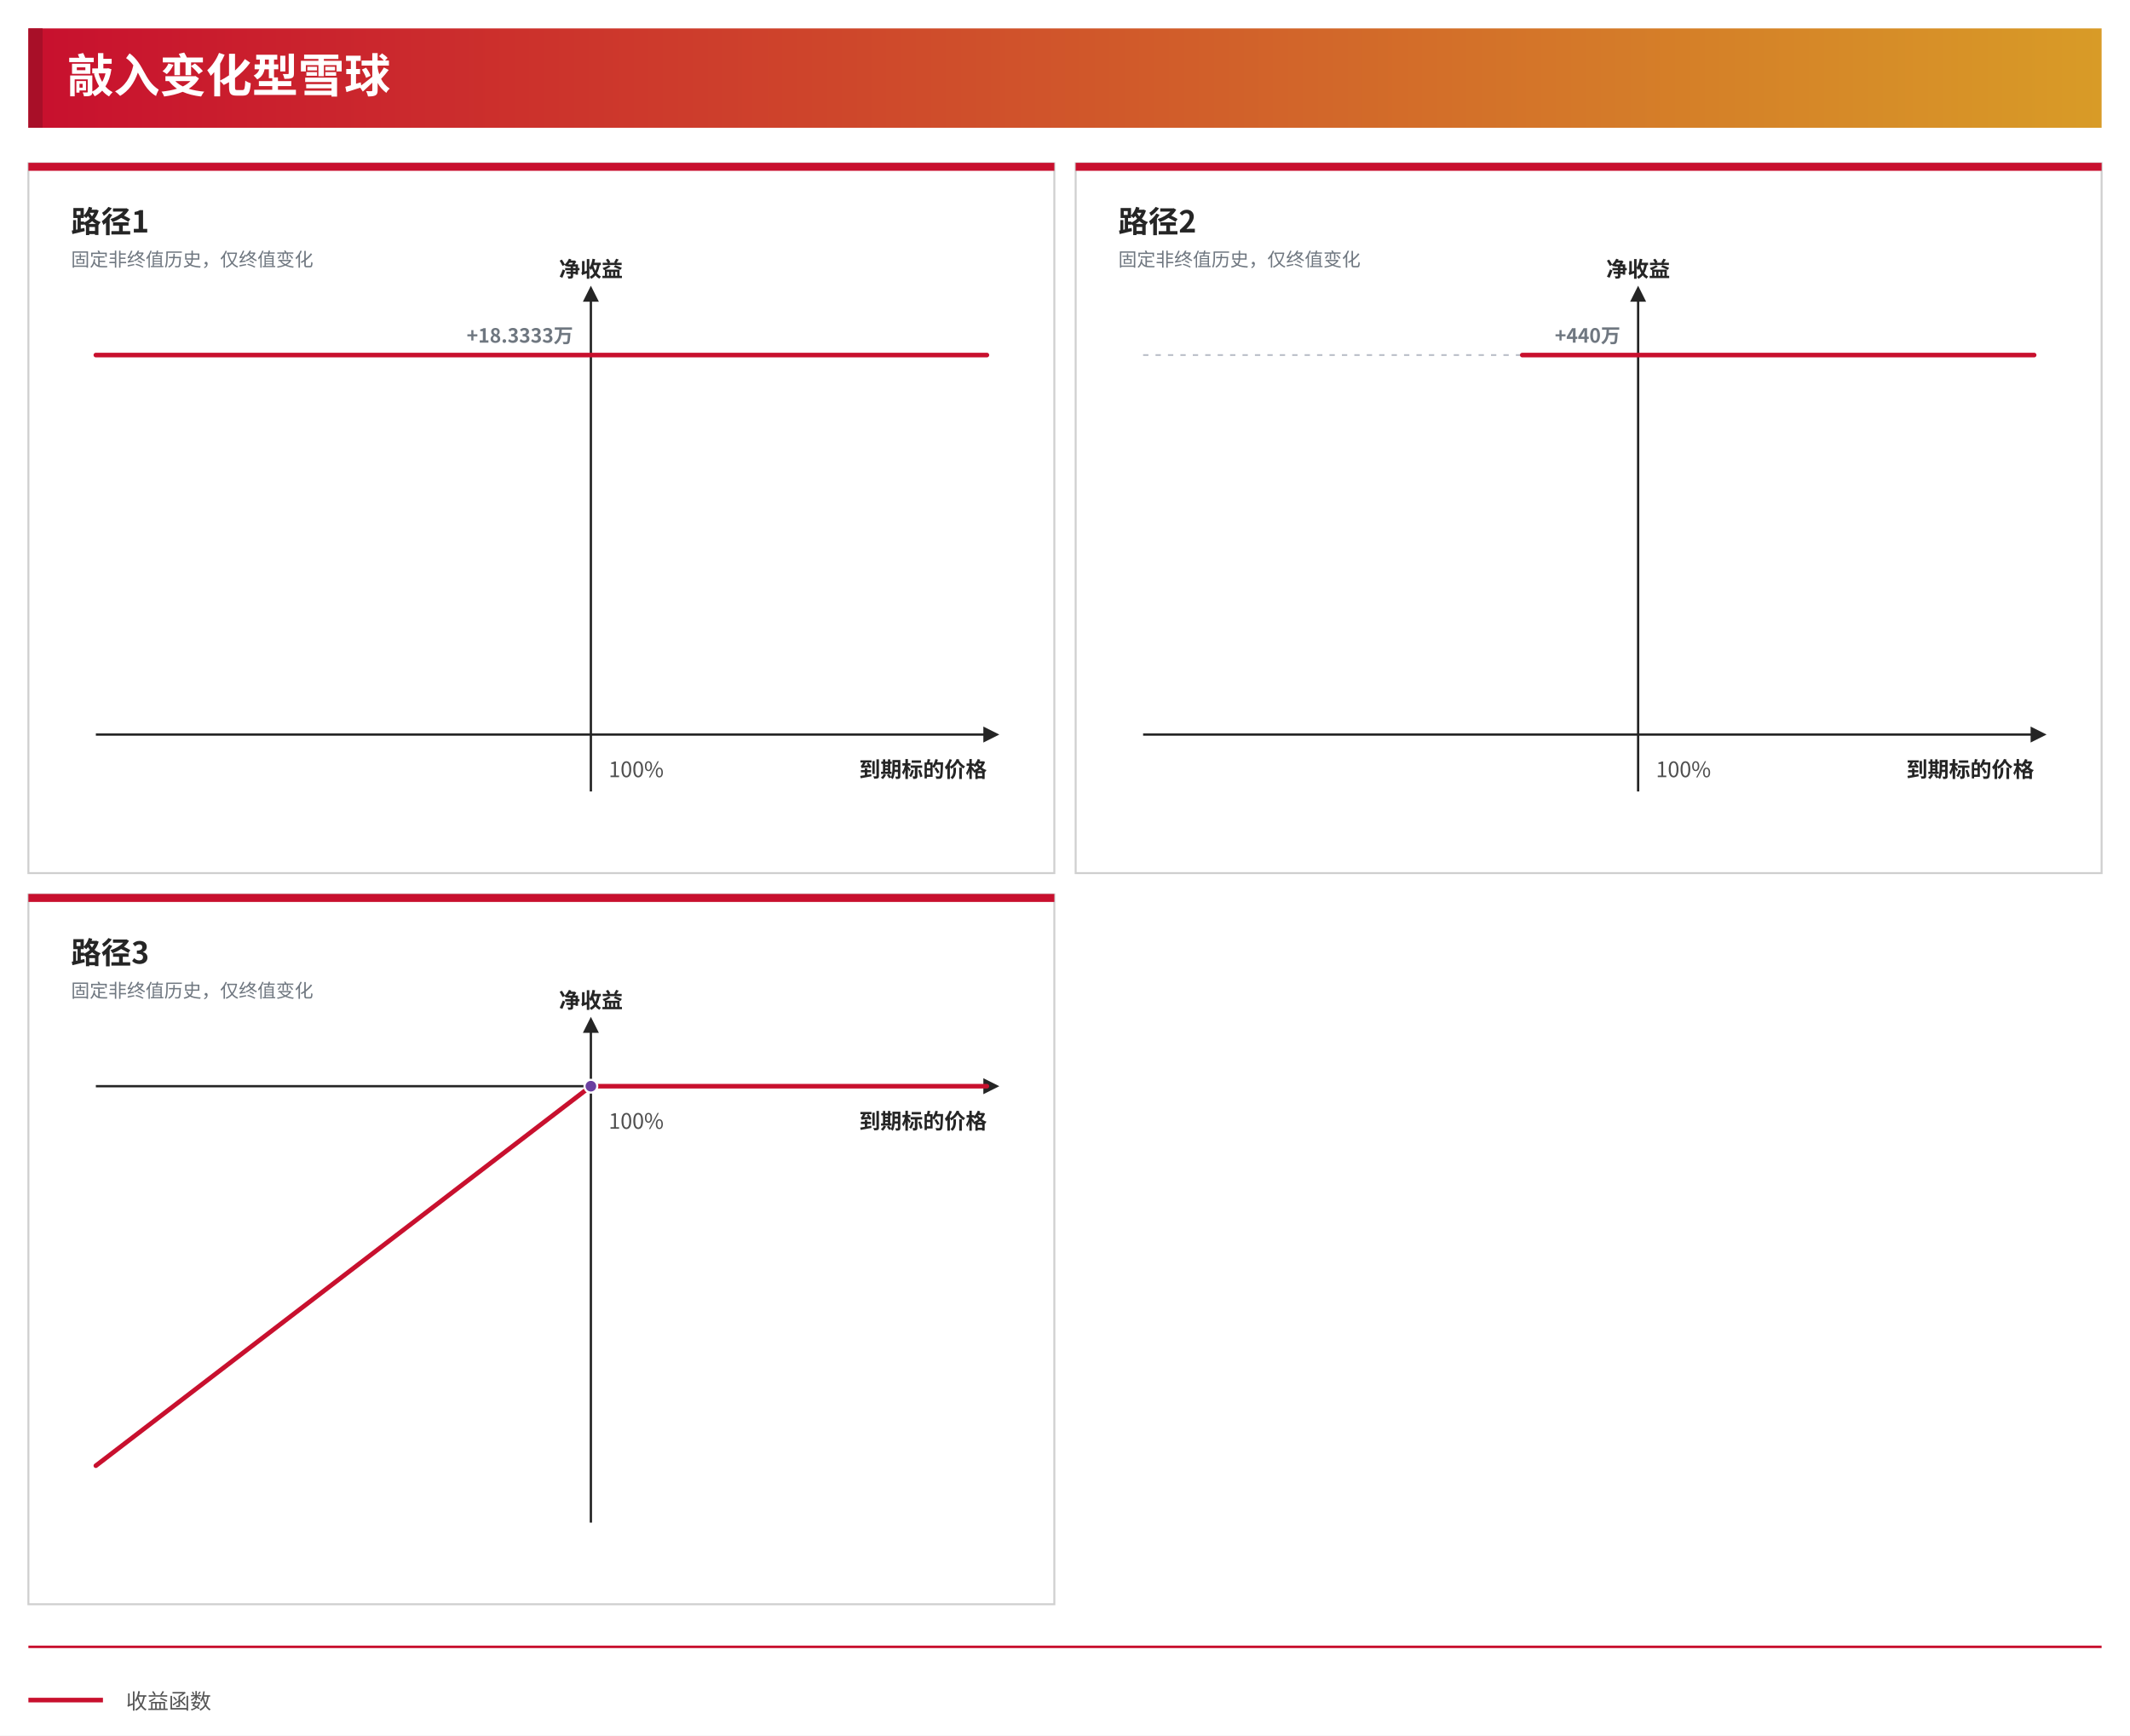
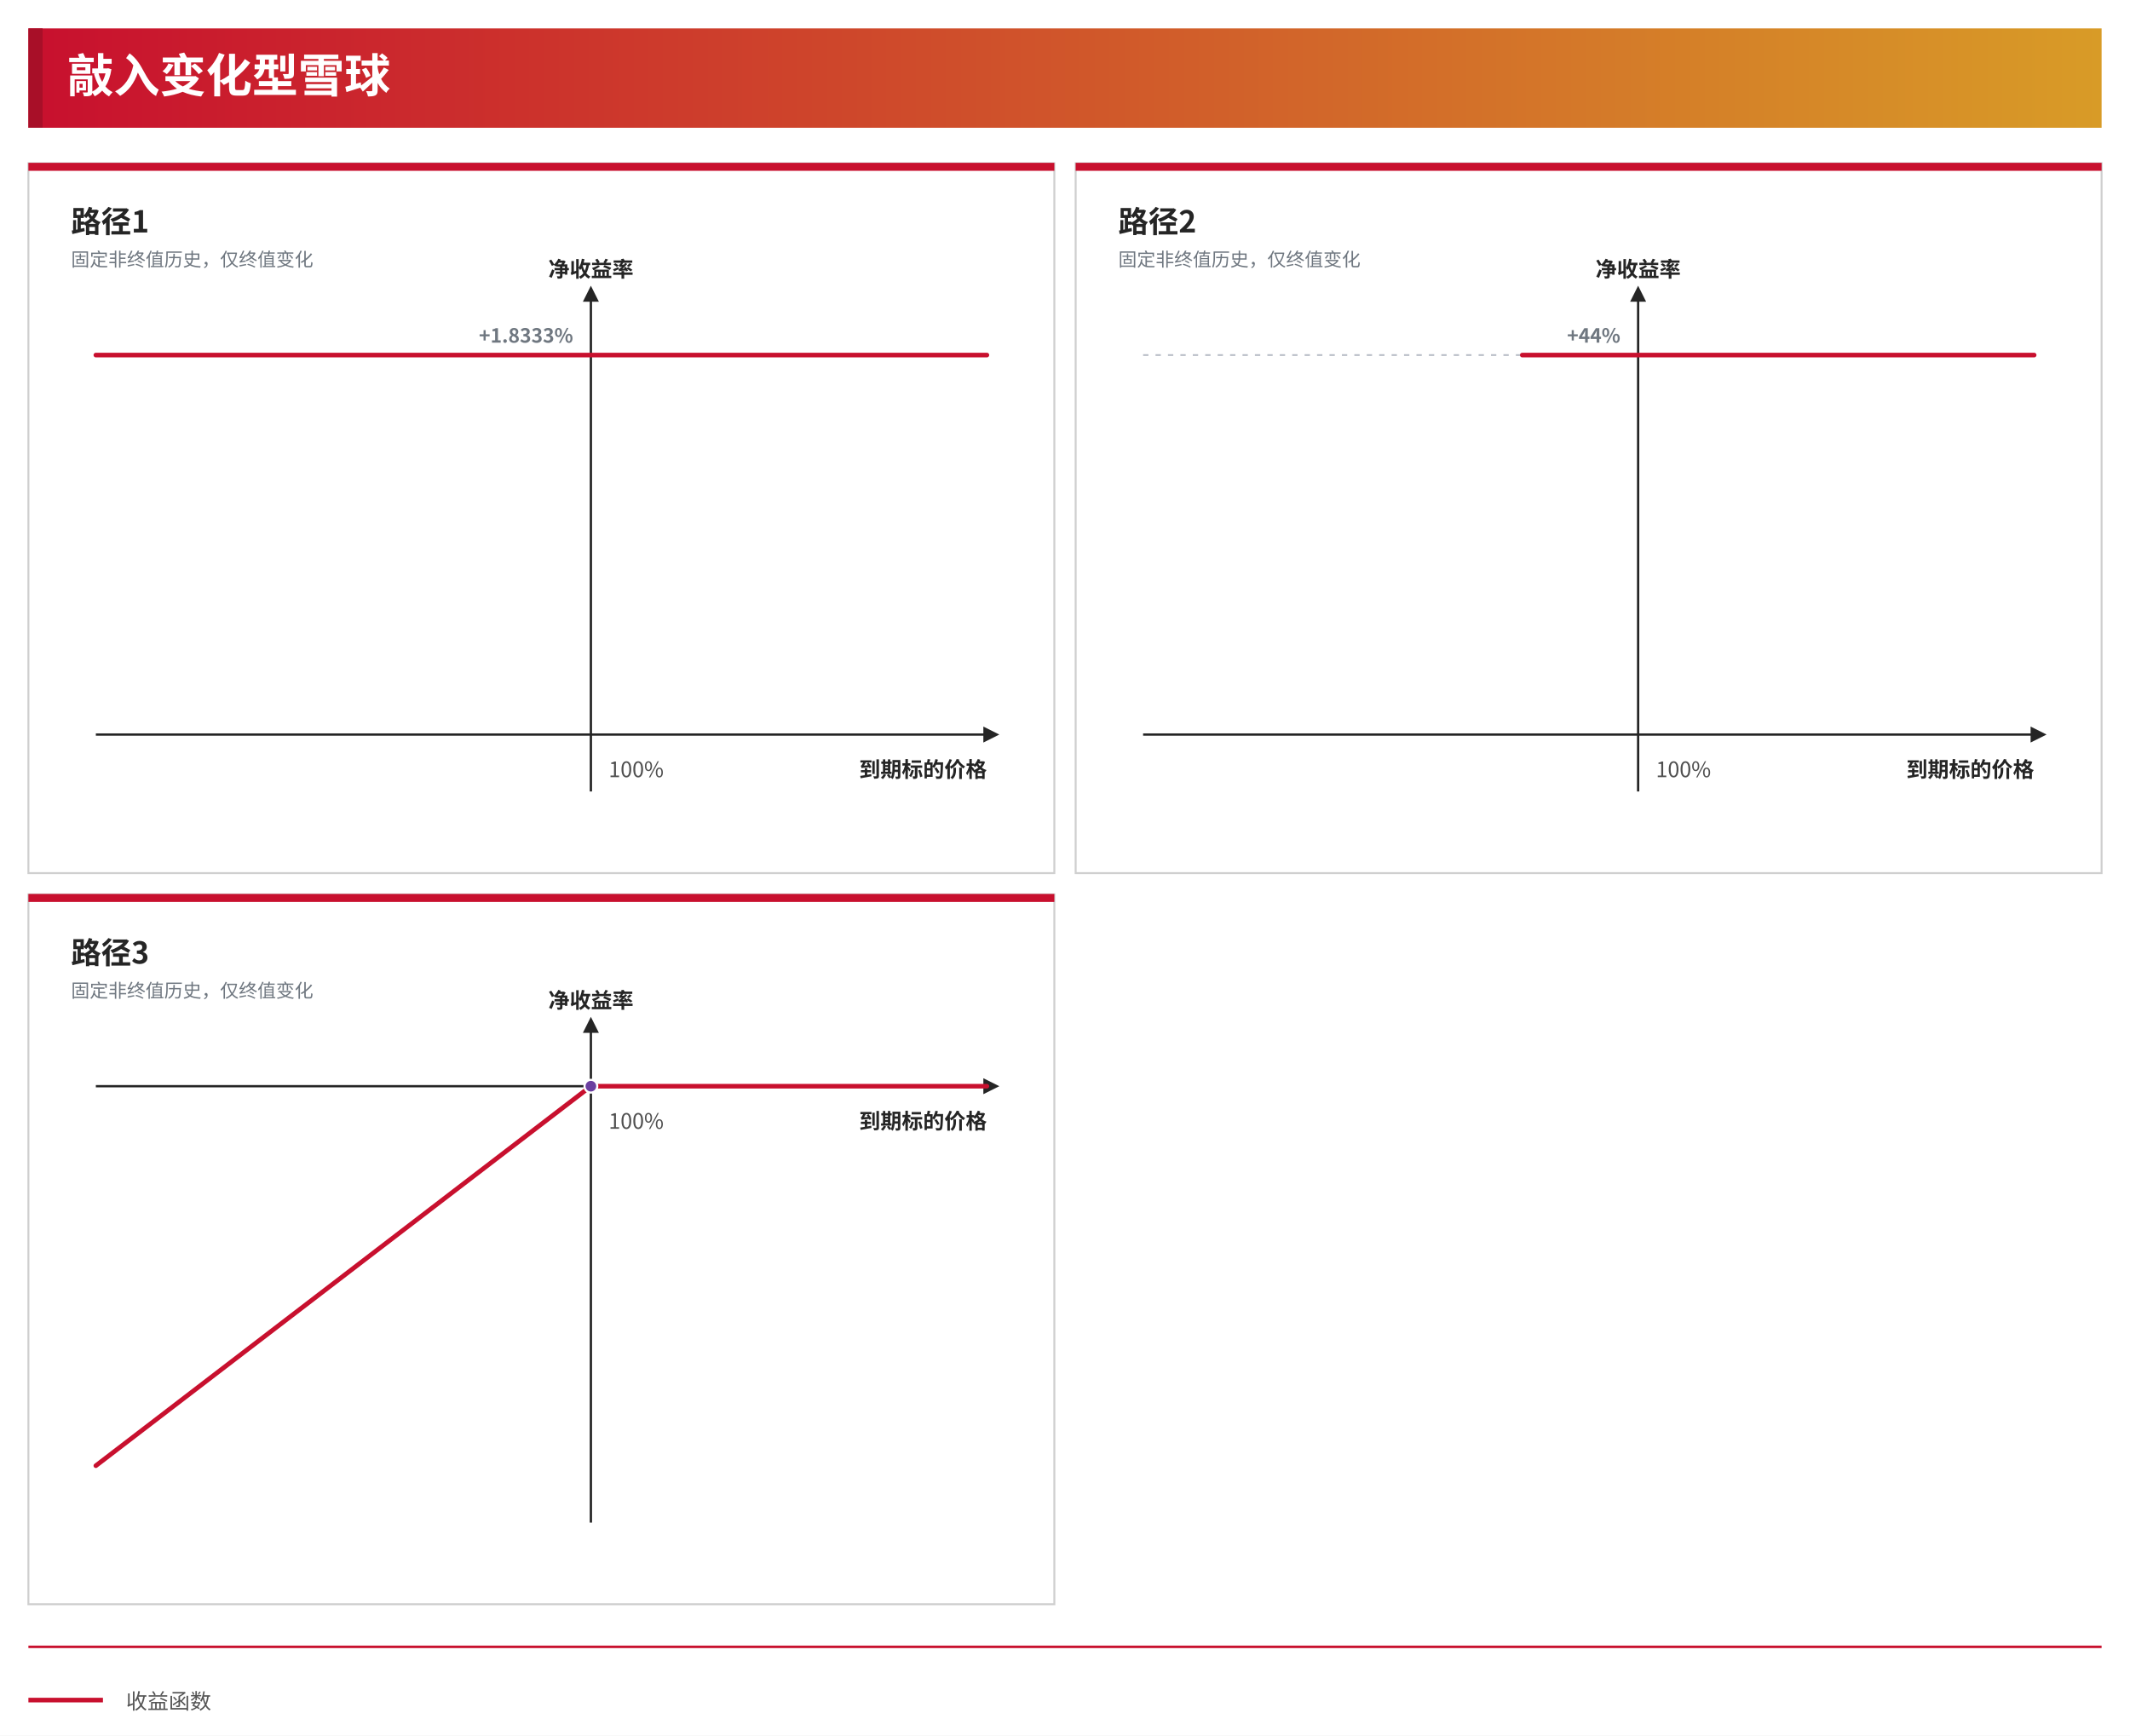
<svg xmlns="http://www.w3.org/2000/svg" width="1200" height="978" viewBox="0 0 1200 978" role="img" aria-labelledby="title desc">
  <defs>
    <linearGradient id="everbright-red-gold" x1="0" y1="0" x2="1" y2="0">
      <stop offset="0" stop-color="#C8102E" />
      <stop offset="1" stop-color="#D89B27" />
    </linearGradient>
    <style>
  .cn{font-family:"PingFang SC","Microsoft YaHei","Noto Sans CJK SC",Arial,sans-serif}.card{fill:#fff;stroke:#CFCFCF;stroke-width:1.1}.card-accent{stroke:#C8102E;stroke-width:4.5}.scenario-no{font-size:17px;font-weight:700;fill:#252525}.scenario-note{font-size:10.5px;fill:#6F7780}.axis-title{font-size:12px;font-weight:600;fill:#252525}.reference-label,.range-label{font-size:12px;fill:#4F4F4F}.axis{stroke:#252525;stroke-width:1.3}.axis-arrow{fill:#252525}.threshold{stroke-width:1;opacity:.82}.threshold-value{font-size:11px;font-weight:700}.payoff-guide{stroke:#B9BEC7;stroke-width:1;stroke-dasharray:3 4}.payoff-level-label{font-size:11px;font-weight:600;fill:#6F7780}.payoff-line{fill:none;stroke:#C8102E;stroke-width:2.6;stroke-linecap:round;stroke-linejoin:round}.payoff-jump{stroke:#C8102E;stroke-width:1.4;stroke-dasharray:4 3;fill:none}.curve-turn{fill:#6B3FA0;stroke:#fff;stroke-width:1.2}.curve-endpoint{stroke:#C8102E;stroke-width:1.7}.curve-endpoint.open{fill:#fff}.curve-endpoint.closed{fill:#C8102E}.global-legend{font-size:12px;fill:#555}.global-legend .token-sub{font-size:9px}
  </style>
  </defs>
  <rect width="1200" height="978" fill="#fff" />
  <rect x="16" y="16" width="1168" height="56" fill="url(#everbright-red-gold)" />
  <rect x="16" y="16" width="8" height="56" fill="#A80F28" />
  <text class="cn" x="38" y="52" fill="#fff" font-size="26" font-weight="700">敲入变化型雪球</text>
  <g data-path-card="0">
    <defs>
      <clipPath id="payoffer-card-clip-0">
        <rect x="20" y="96" width="570" height="392" />
      </clipPath>
    </defs>
    <rect class="card" x="16" y="92" width="578" height="400" />
    <line class="card-accent" x1="16" y1="94" x2="594" y2="94" />
    <g clip-path="url(#payoffer-card-clip-0)">
      <text class="cn scenario-no" x="40" y="131">路径1</text>
      <text class="cn scenario-note" x="40" y="150">固定非终值历史，仅终值变化</text>
      <line class="payoff-guide" x1="54" y1="200.077" x2="556" y2="200.077" />
-       <text class="cn payoff-level-label" x="322.889" y="193.077" text-anchor="end">+18.3333万</text>
+       <text class="cn payoff-level-label" x="322.889" y="193.077" text-anchor="end">+1.8333%</text>
      <line class="axis" x1="54" y1="413.923" x2="556" y2="413.923" />
      <line class="axis" x1="332.889" y1="168" x2="332.889" y2="446" />
      <path class="axis-arrow" d="M332.889 161 L328.389 170 L337.389 170 Z" />
      <path class="axis-arrow" d="M563 413.923 L554 409.423 L554 418.423 Z" />
      <path class="payoff-line" d="M54 200.077 L64.681 200.077 L75.362 200.077 L86.043 200.077 L96.723 200.077 L107.404 200.077 L118.085 200.077 L128.766 200.077 L139.447 200.077 L150.128 200.077 L160.809 200.077 L171.489 200.077 L182.17 200.077 L192.851 200.077 L203.532 200.077 L214.213 200.077 L224.894 200.077 L235.575 200.077 L246.255 200.077 L256.936 200.077 L267.617 200.077 L278.298 200.077 L288.979 200.077 L299.66 200.077 L310.34 200.077 L321.021 200.077 L331.702 200.077 L342.383 200.077 L353.064 200.077 L363.745 200.077 L374.425 200.077 L385.106 200.077 L395.787 200.077 L406.468 200.077 L417.149 200.077 L427.83 200.077 L438.511 200.077 L449.192 200.077 L459.872 200.077 L470.553 200.077 L481.234 200.077 L491.915 200.077 L502.596 200.077 L513.277 200.077 L523.957 200.077 L534.638 200.077 L545.319 200.077 L556 200.077" />
-       <text class="cn axis-title" x="332.889" y="156" text-anchor="middle">净收益</text>
+       <text class="cn axis-title" x="332.889" y="156" text-anchor="middle">净收益率</text>
      <text class="cn reference-label" x="342.889" y="437.923" text-anchor="start">100%</text>
      <text class="cn axis-title" x="556" y="437.923" text-anchor="end">到期标的价格</text>
    </g>
  </g>
  <g data-path-card="1">
    <defs>
      <clipPath id="payoffer-card-clip-1">
        <rect x="610" y="96" width="570" height="392" />
      </clipPath>
    </defs>
    <rect class="card" x="606" y="92" width="578" height="400" />
    <line class="card-accent" x1="606" y1="94" x2="1184" y2="94" />
    <g clip-path="url(#payoffer-card-clip-1)">
      <text class="cn scenario-no" x="630" y="131">路径2</text>
      <text class="cn scenario-note" x="630" y="150">固定非终值历史，仅终值变化</text>
      <line class="payoff-guide" x1="644" y1="200.077" x2="1146" y2="200.077" />
-       <text class="cn payoff-level-label" x="912.889" y="193.077" text-anchor="end">+440万</text>
+       <text class="cn payoff-level-label" x="912.889" y="193.077" text-anchor="end">+44%</text>
      <line class="axis" x1="644" y1="413.923" x2="1146" y2="413.923" />
      <line class="axis" x1="922.889" y1="168" x2="922.889" y2="446" />
      <path class="axis-arrow" d="M922.889 161 L918.389 170 L927.389 170 Z" />
      <path class="axis-arrow" d="M1153 413.923 L1144 409.423 L1144 418.423 Z" />
      <path class="payoff-line" d="M857.617 200.077 L868.298 200.077 L878.979 200.077 L889.66 200.077 L900.34 200.077 L911.021 200.077 L921.702 200.077 L932.383 200.077 L943.064 200.077 L953.745 200.077 L964.426 200.077 L975.106 200.077 L985.787 200.077 L996.468 200.077 L1007.149 200.077 L1017.83 200.077 L1028.511 200.077 L1039.191 200.077 L1049.872 200.077 L1060.553 200.077 L1071.234 200.077 L1081.915 200.077 L1092.596 200.077 L1103.277 200.077 L1113.957 200.077 L1124.638 200.077 L1135.319 200.077 L1146 200.077" />
-       <text class="cn axis-title" x="922.889" y="156" text-anchor="middle">净收益</text>
+       <text class="cn axis-title" x="922.889" y="156" text-anchor="middle">净收益率</text>
      <text class="cn reference-label" x="932.889" y="437.923" text-anchor="start">100%</text>
      <text class="cn axis-title" x="1146" y="437.923" text-anchor="end">到期标的价格</text>
    </g>
  </g>
  <g data-path-card="2">
    <defs>
      <clipPath id="payoffer-card-clip-2">
        <rect x="20" y="508" width="570" height="392" />
      </clipPath>
    </defs>
    <rect class="card" x="16" y="504" width="578" height="400" />
    <line class="card-accent" x1="16" y1="506" x2="594" y2="506" />
    <g clip-path="url(#payoffer-card-clip-2)">
      <text class="cn scenario-no" x="40" y="543">路径3</text>
      <text class="cn scenario-note" x="40" y="562">固定非终值历史，仅终值变化</text>
      <line class="axis" x1="54" y1="612.077" x2="556" y2="612.077" />
      <line class="axis" x1="332.889" y1="580" x2="332.889" y2="858" />
      <path class="axis-arrow" d="M332.889 573 L328.389 582 L337.389 582 Z" />
      <path class="axis-arrow" d="M563 612.077 L554 607.577 L554 616.577 Z" />
      <path class="payoff-line" d="M332.889 612.077 L337.636 612.077 L342.383 612.077 L347.13 612.077 L351.877 612.077 L356.624 612.077 L361.371 612.077 L366.118 612.077 L370.865 612.077 L375.612 612.077 L380.359 612.077 L385.106 612.077 L389.853 612.077 L394.601 612.077 L399.348 612.077 L404.095 612.077 L408.842 612.077 L413.589 612.077 L418.336 612.077 L423.083 612.077 L427.83 612.077 L432.577 612.077 L437.324 612.077 L442.071 612.077 L446.818 612.077 L451.565 612.077 L456.312 612.077 L461.059 612.077 L465.806 612.077 L470.553 612.077 L475.3 612.077 L480.047 612.077 L484.794 612.077 L489.541 612.077 L494.288 612.077 L499.036 612.077 L503.783 612.077 L508.53 612.077 L513.277 612.077 L518.024 612.077 L522.771 612.077 L527.518 612.077 L532.265 612.077 L537.012 612.077 L541.759 612.077 L546.506 612.077 L551.253 612.077 L556 612.077 M54 825.923 L59.934 821.373 L65.868 816.823 L71.801 812.273 L77.735 807.723 L83.669 803.173 L89.603 798.624 L95.537 794.074 L101.47 789.524 L107.404 784.974 L113.338 780.424 L119.272 775.874 L125.206 771.324 L131.139 766.774 L137.073 762.224 L143.007 757.674 L148.941 753.124 L154.875 748.574 L160.809 744.025 L166.742 739.475 L172.676 734.925 L178.61 730.375 L184.544 725.825 L190.477 721.275 L196.411 716.725 L202.345 712.175 L208.279 707.625 L214.213 703.075 L220.147 698.525 L226.08 693.976 L232.014 689.426 L237.948 684.876 L243.882 680.326 L249.816 675.776 L255.749 671.226 L261.683 666.676 L267.617 662.126 L273.551 657.576 L279.485 653.026 L285.418 648.476 L291.352 643.926 L297.286 639.376 L303.22 634.827 L309.154 630.277 L315.087 625.727 L321.021 621.177 L326.955 616.627 L332.889 612.077" />
      <circle class="curve-turn" cx="332.889" cy="612.077" r="3.6" />
-       <text class="cn axis-title" x="332.889" y="568" text-anchor="middle">净收益</text>
+       <text class="cn axis-title" x="332.889" y="568" text-anchor="middle">净收益率</text>
      <text class="cn reference-label" x="342.889" y="636.077" text-anchor="start">100%</text>
      <text class="cn axis-title" x="556" y="636.077" text-anchor="end">到期标的价格</text>
    </g>
  </g>
  <line x1="16" y1="928" x2="1184" y2="928" stroke="#C8102E" stroke-width="1.4" />
  <g class="cn" data-global-legend="true">
    <line x1="16" y1="958" x2="58" y2="958" stroke="#C8102E" stroke-width="2.6" />
    <text class="global-legend" x="71" y="963">收益函数</text>
  </g>
</svg>
